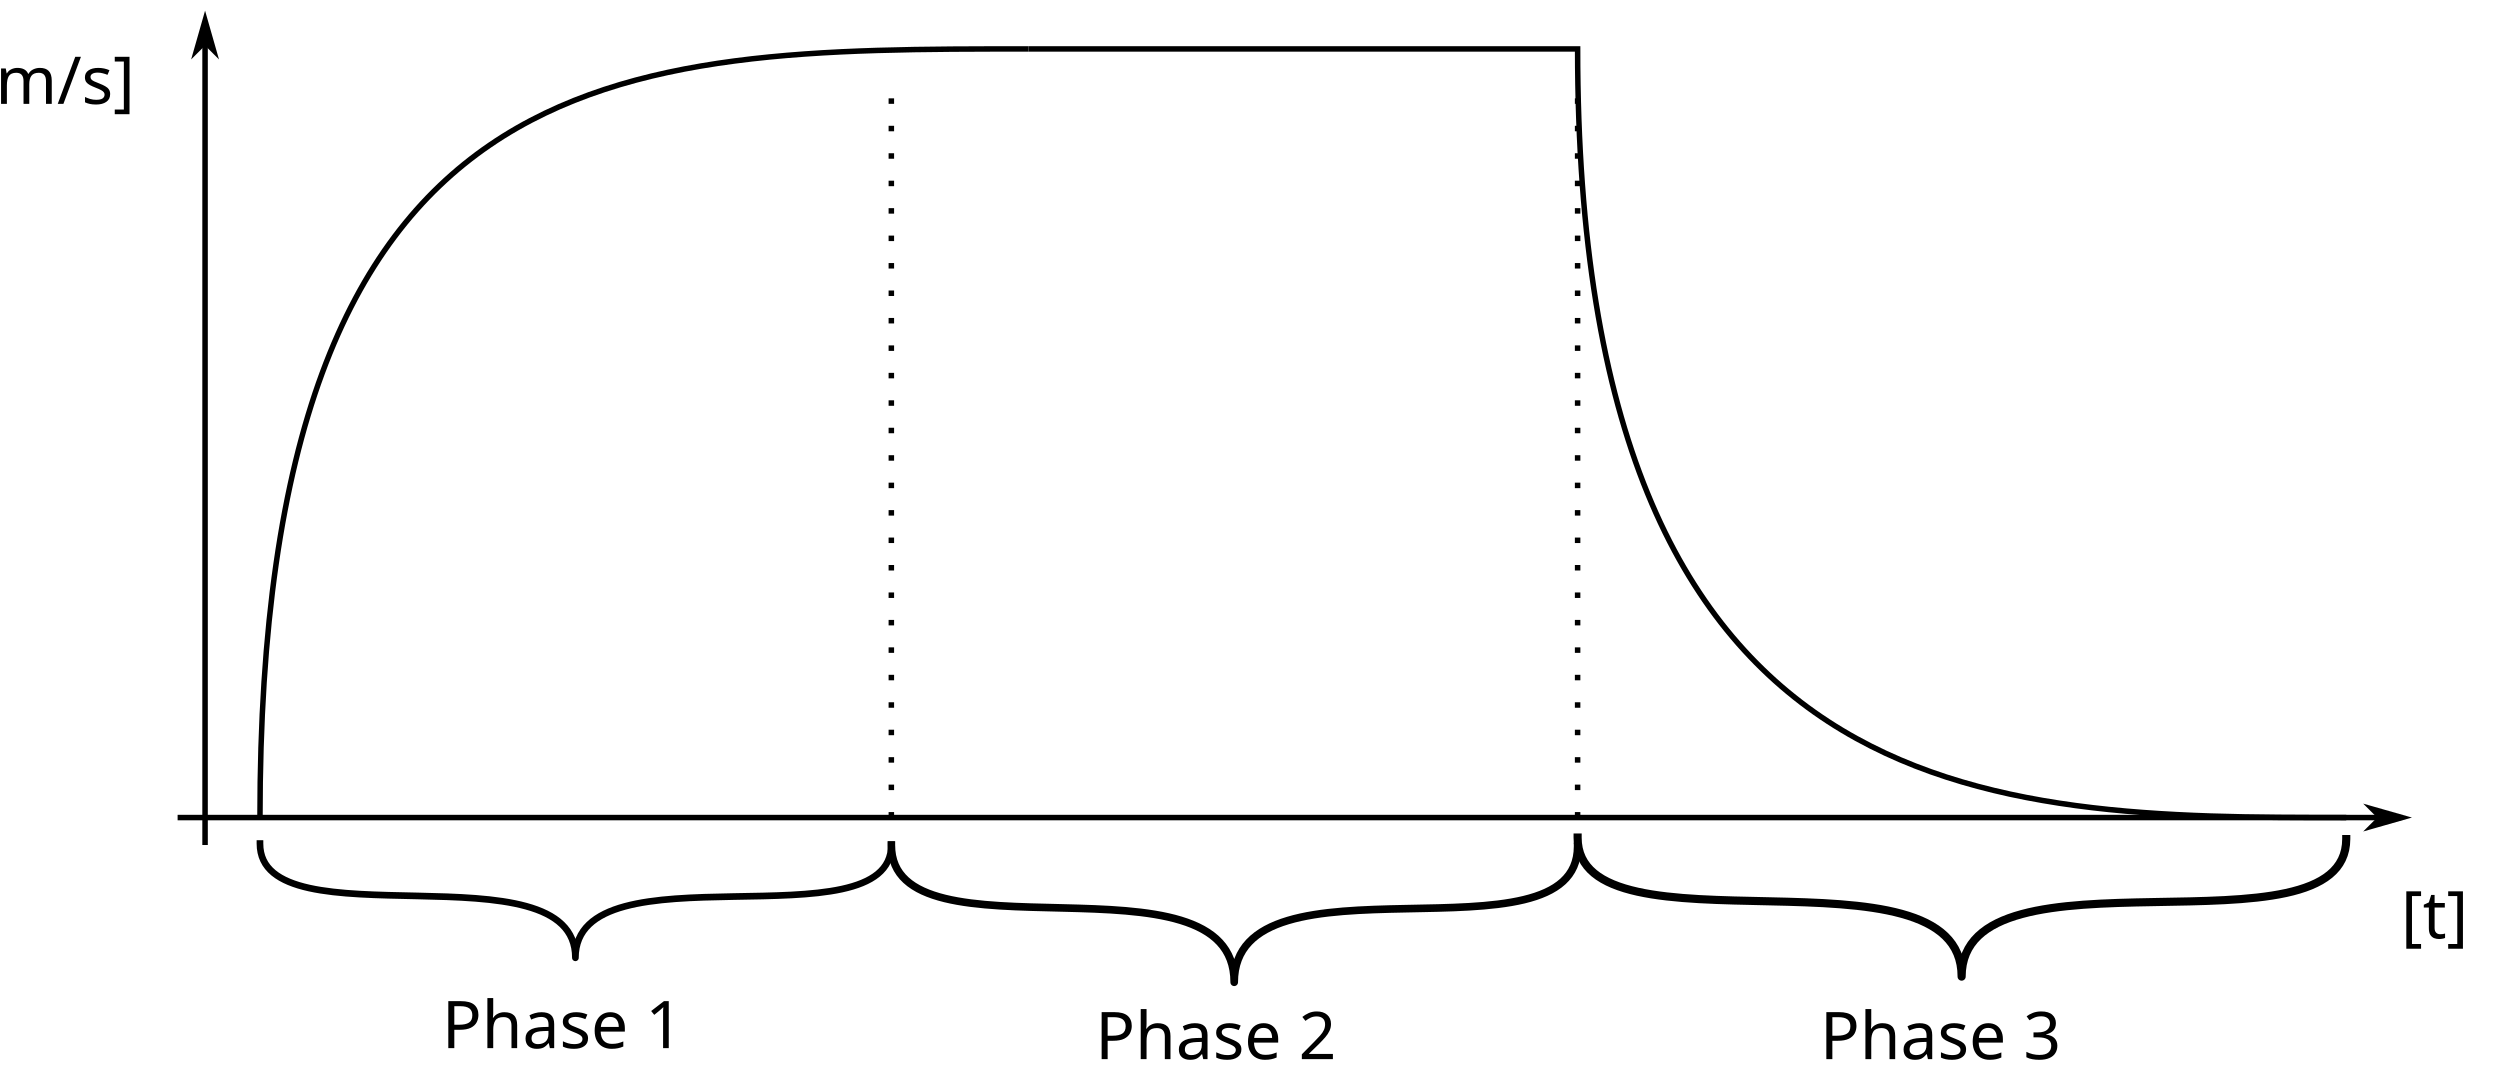
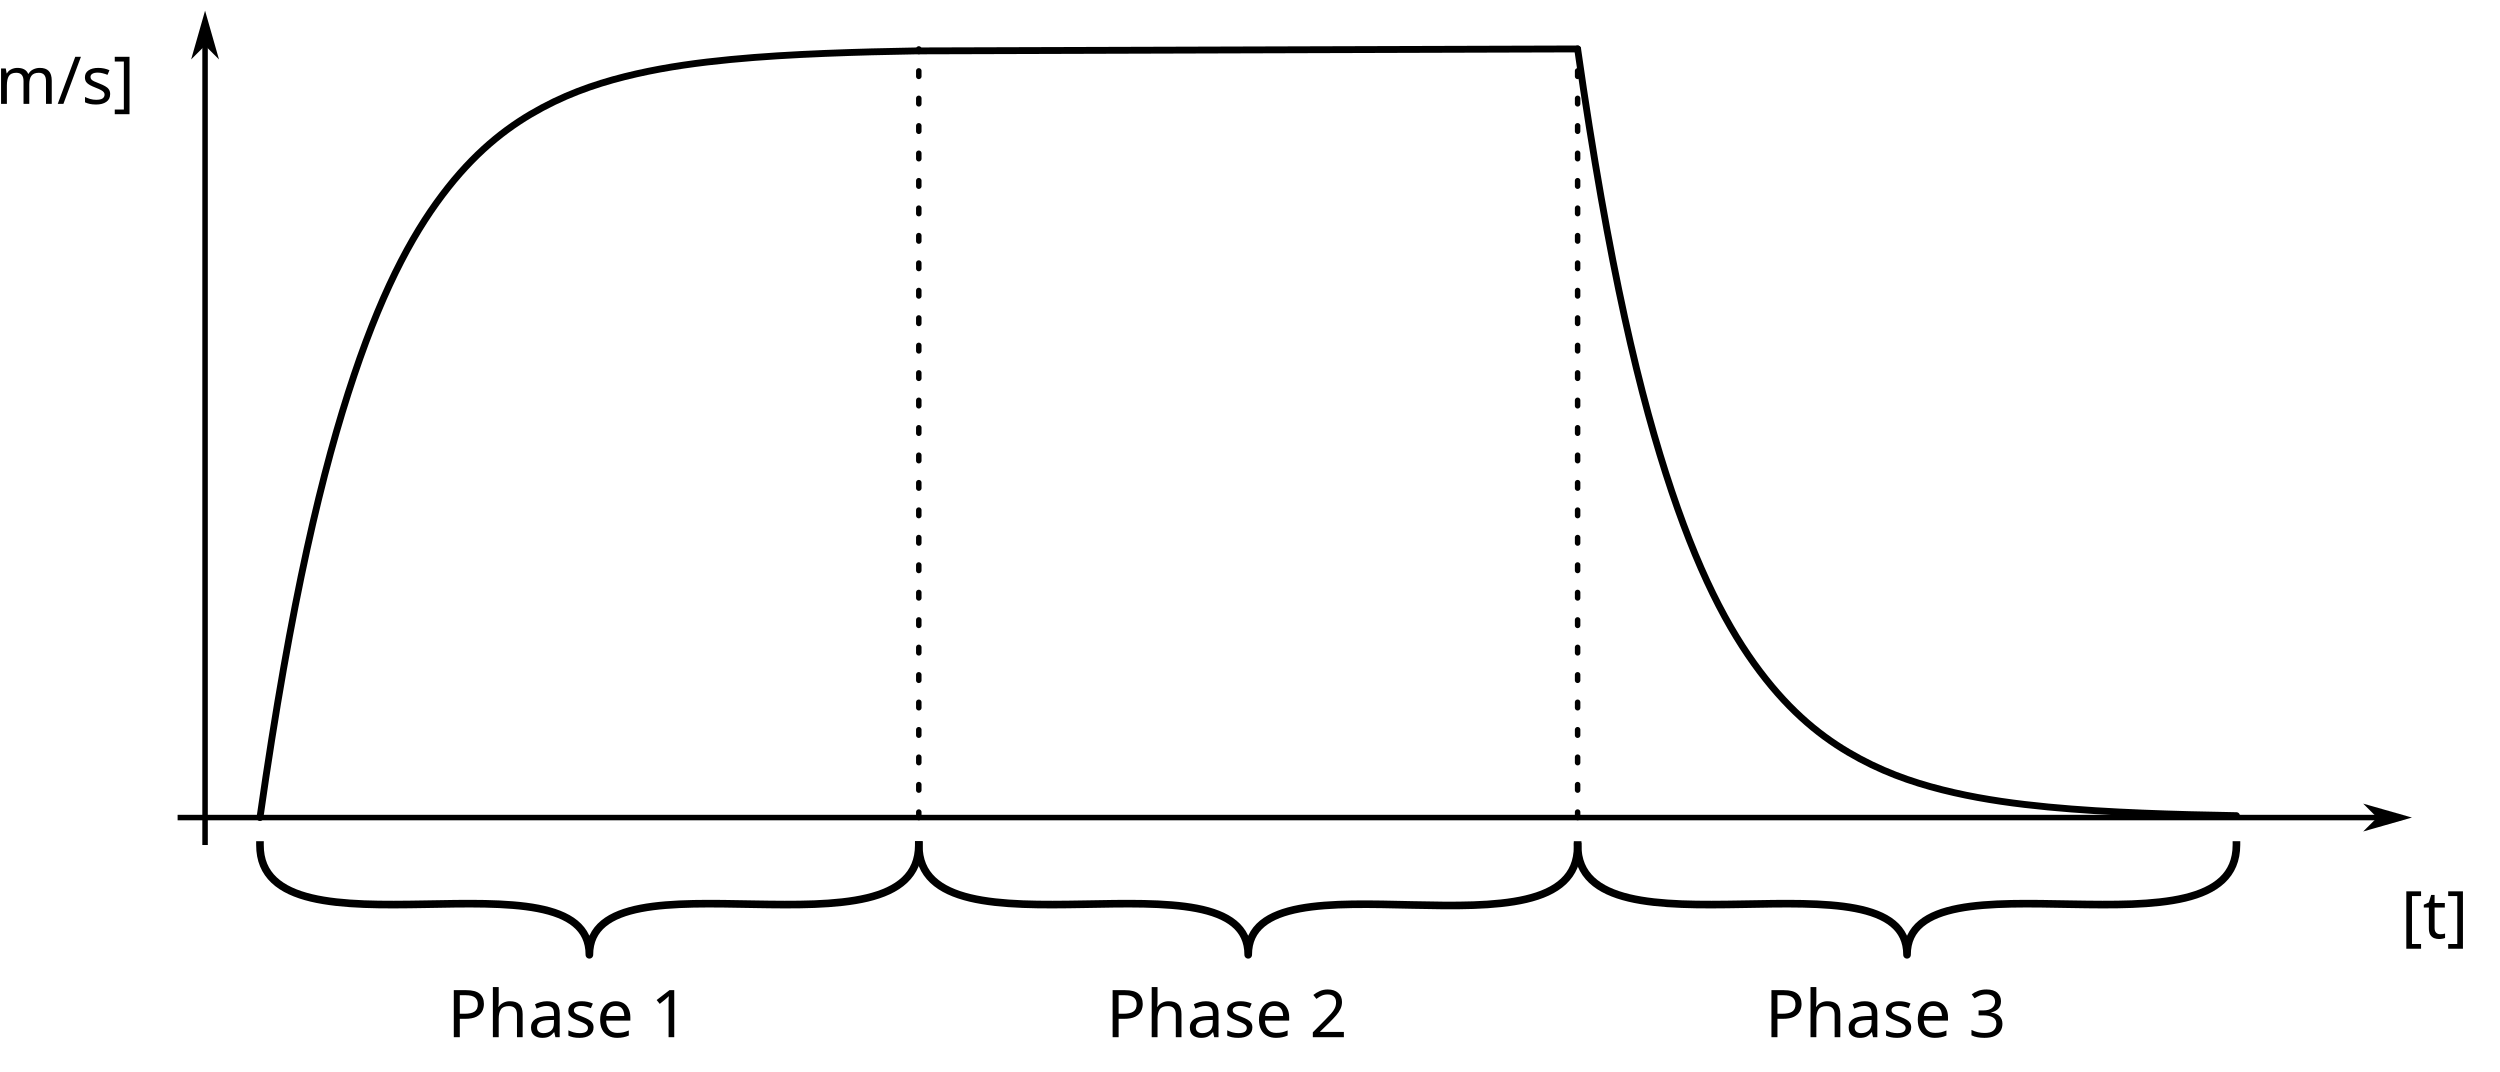
- <svg xmlns="http://www.w3.org/2000/svg" width="455.357" height="195.082" id="svg2" version="1.1">
+ <svg xmlns="http://www.w3.org/2000/svg" version="1.1" id="svg2" height="195.082" width="455.357">
  <defs id="defs4">
    <marker orient="auto" refY="0" refX="0" id="Arrow1Mend" style="overflow:visible">
      <path id="path3791" d="M 0,0 5,-5 -12.5,0 5,5 0,0 z" style="fill-rule:evenodd;stroke:#000000;stroke-width:1pt" transform="matrix(-0.4,0,0,-0.4,-4,0)" />
    </marker>
    <marker orient="auto" refY="0" refX="0" id="Arrow1Lend" style="overflow:visible">
      <path id="path3785" d="M 0,0 5,-5 -12.5,0 5,5 0,0 z" style="fill-rule:evenodd;stroke:#000000;stroke-width:1pt" transform="matrix(-0.8,0,0,-0.8,-10,0)" />
    </marker>
  </defs>
  <g id="layer1" transform="translate(-162.6484,-188.4497)">
-     <path style="fill:none;stroke:#000000;stroke-width:1px;stroke-linecap:butt;stroke-linejoin:miter;stroke-opacity:1" d="m 210,337.362 c 0,-140 65,-140 140,-140" id="path2987" />
-     <path style="fill:none;stroke:#000000;stroke-width:1px;stroke-linecap:butt;stroke-linejoin:miter;stroke-opacity:1" d="m 350,197.362 100,0 c 0,140 75,140 140,140" id="path2989" />
-     <path style="fill:none;stroke:#000000;stroke-width:1.217;stroke-linecap:square;stroke-linejoin:round;stroke-miterlimit:4;stroke-opacity:1;stroke-dasharray:none" d="m 210,342.099 c -0.041,18.394 57.5,0.112 57.454,20.805 0.046,-20.693 57.505,-2.187 57.546,-20.581" id="path3831-6" />
-     <path style="fill:none;stroke:#000000;stroke-width:1.39;stroke-linecap:square;stroke-linejoin:round;stroke-miterlimit:4;stroke-opacity:1;stroke-dasharray:none" d="m 325,342.362 c -0.044,22.102 62.5,0.135 62.45,25 0.05,-24.865 62.506,-2.628 62.55,-24.73" id="path3831-6-1" />
-     <path style="fill:none;stroke:#000000;stroke-width:1.481;stroke-linecap:square;stroke-linejoin:round;stroke-miterlimit:4;stroke-opacity:1;stroke-dasharray:none" d="m 450,341.005 c -0.05,22.392 70,0.137 69.944,25.328 0.056,-25.191 70.006,-2.662 70.056,-25.055" id="path3831-6-9" />
-     <text xml:space="preserve" style="font-size:6px;font-style:normal;font-weight:normal;text-align:center;line-height:125%;letter-spacing:0px;word-spacing:0px;text-anchor:middle;fill:#000000;fill-opacity:1;stroke:none;font-family:Sans" x="269" y="379.362" id="text3791">
-       <tspan id="tspan3793" x="269" y="379.362" style="font-size:12px">Phase 1</tspan>
+     <path style="fill:none;stroke:#000000;stroke-width:1.39;stroke-linecap:square;stroke-linejoin:round;stroke-miterlimit:4;stroke-opacity:1;stroke-dasharray:none" d="m 330,342.362 c -0.044,22.102 60,0 60,20 0,-20 59.956,2.372 60,-19.73" id="path3831-6-1" />
+     <text xml:space="preserve" style="font-size:6px;font-style:normal;font-weight:normal;text-align:center;line-height:125%;letter-spacing:0px;word-spacing:0px;text-anchor:middle;fill:#000000;fill-opacity:1;stroke:none;font-family:Sans" x="270" y="377.362" id="text3791">
+       <tspan id="tspan3793" x="270" y="377.362" style="font-size:12px">Phase 1</tspan>
    </text>
-     <text xml:space="preserve" style="font-size:6px;font-style:normal;font-weight:normal;text-align:center;line-height:125%;letter-spacing:0px;word-spacing:0px;text-anchor:middle;fill:#000000;fill-opacity:1;stroke:none;font-family:Sans" x="388" y="381.362" id="text3795">
-       <tspan x="388" y="381.362" id="tspan3799" style="font-size:12px">Phase 2</tspan>
+     <text xml:space="preserve" style="font-size:6px;font-style:normal;font-weight:normal;text-align:center;line-height:125%;letter-spacing:0px;word-spacing:0px;text-anchor:middle;fill:#000000;fill-opacity:1;stroke:none;font-family:Sans" x="390" y="377.362" id="text3795">
+       <tspan x="390" y="377.362" id="tspan3799" style="font-size:12px">Phase 2</tspan>
    </text>
-     <text xml:space="preserve" style="font-size:6px;font-style:normal;font-weight:normal;text-align:center;line-height:125%;letter-spacing:0px;word-spacing:0px;text-anchor:middle;fill:#000000;fill-opacity:1;stroke:none;font-family:Sans" x="520" y="381.362" id="text3801">
-       <tspan id="tspan3803" x="520" y="381.362" style="font-size:12px">Phase 3</tspan>
+     <text xml:space="preserve" style="font-size:6px;font-style:normal;font-weight:normal;text-align:center;line-height:125%;letter-spacing:0px;word-spacing:0px;text-anchor:middle;fill:#000000;fill-opacity:1;stroke:none;font-family:Sans" x="510" y="377.362" id="text3801">
+       <tspan id="tspan3803" x="510" y="377.362" style="font-size:12px">Phase 3</tspan>
    </text>
-     <path style="fill:none;stroke:#000000;stroke-width:1;stroke-linecap:butt;stroke-linejoin:miter;stroke-miterlimit:4;stroke-opacity:1;stroke-dasharray:1, 4;stroke-dashoffset:0" d="m 325,337.362 0,-135" id="path3805" />
-     <path style="fill:none;stroke:#000000;stroke-width:1;stroke-linecap:butt;stroke-linejoin:miter;stroke-miterlimit:4;stroke-opacity:1;stroke-dasharray:1, 4;stroke-dashoffset:0" d="m 450,337.362 0,-135" id="path3807" />
+     <path style="fill:none;stroke:#000000;stroke-width:1;stroke-linecap:round;stroke-linejoin:round;stroke-miterlimit:4;stroke-opacity:1;stroke-dasharray:1, 4;stroke-dashoffset:0" d="m 330,337.362 0,-140" id="path3805" />
+     <path style="fill:none;stroke:#000000;stroke-width:1;stroke-linecap:round;stroke-linejoin:round;stroke-miterlimit:4;stroke-opacity:1;stroke-dasharray:1, 4;stroke-dashoffset:0" d="m 450,337.362 0,-140" id="path3807" />
    <path style="fill:none;stroke:#000000;stroke-width:1px;stroke-linecap:butt;stroke-linejoin:miter;stroke-opacity:1;marker-end:url(#Arrow1Mend)" d="m -7.392,147.5 0,-150" id="path3006" transform="translate(207.3917,194.8622)" />
    <path style="fill:none;stroke:#000000;stroke-width:1px;stroke-linecap:butt;stroke-linejoin:miter;stroke-opacity:1;marker-end:url(#Arrow1Mend)" d="m -12.392,142.5 405,0" id="path3008" transform="translate(207.3917,194.8622)" />
    <text xml:space="preserve" style="font-size:6px;font-style:normal;font-weight:normal;text-align:end;line-height:125%;letter-spacing:0px;word-spacing:0px;text-anchor:end;fill:#000000;fill-opacity:1;stroke:none;font-family:Sans" x="195" y="207.362" id="text4592">
      <tspan id="tspan4594" x="195" y="207.362" style="font-size:12px;text-align:end;text-anchor:end">[m/s]</tspan>
    </text>
    <text xml:space="preserve" style="font-size:6px;font-style:normal;font-weight:normal;text-align:center;line-height:125%;letter-spacing:0px;word-spacing:0px;text-anchor:middle;fill:#000000;fill-opacity:1;stroke:none;font-family:Sans" x="610" y="359.362" id="text4596">
      <tspan id="tspan4598" x="610" y="359.362" style="font-size:12px">[t]</tspan>
    </text>
+     <path id="path3186" d="m 210,342.362 c -0.044,22.102 60,0 60,20 0,-20 59.956,2.102 60,-20" style="fill:none;stroke:#000000;stroke-width:1.39;stroke-linecap:square;stroke-linejoin:round;stroke-miterlimit:4;stroke-opacity:1;stroke-dasharray:none" />
+     <path id="path3188" d="m 450,342.362 c -0.044,22.102 60,0 60,20 0,-20 59.956,2.102 60,-20" style="fill:none;stroke:#000000;stroke-width:1.39;stroke-linecap:square;stroke-linejoin:round;stroke-miterlimit:4;stroke-opacity:1;stroke-dasharray:none" />
+     <path style="fill:none;stroke:#000000;stroke-width:1.25;stroke-linecap:round;stroke-linejoin:round;stroke-miterlimit:4;stroke-opacity:1;stroke-dasharray:none;stroke-dashoffset:0" transform="translate(162.6484,188.4497)" d=" M 47.352 148.912 C 53.066 108.93 58.78 85.307 64.494 68.325 C 70.209 51.343 75.923 41.332 81.637 34.125 C 87.352 26.919 93.066 22.671 98.78 19.612 C 104.494 16.554 110.209 14.751 115.923 13.453 C 121.637 12.155 127.352 11.39 133.066 10.839 C 138.78 10.289 144.494 9.964 150.209 9.73 C 155.923 9.496 161.637 9.359 167.352 9.26" title="-exp(-x)+1" id="path3219" />
+     <path id="path3363" title="exp(-x)" d=" M 287.352 8.912 C 293.066 48.895 298.78 72.518 304.494 89.5 C 310.209 106.482 315.923 116.493 321.637 123.7 C 327.352 130.906 333.066 135.154 338.78 138.213 C 344.494 141.271 350.209 143.074 355.923 144.372 C 361.637 145.67 367.352 146.435 373.066 146.986 C 378.78 147.536 384.494 147.861 390.209 148.095 C 395.923 148.328 401.637 148.466 407.352 148.565" transform="translate(162.6484,188.4497)" style="fill:none;stroke:#000000;stroke-width:1.25;stroke-linecap:round;stroke-linejoin:round;stroke-miterlimit:4;stroke-opacity:1;stroke-dasharray:none;stroke-dashoffset:0" />
+     <path style="fill:none;stroke:#000000;stroke-width:1.25;stroke-linecap:round;stroke-linejoin:round;stroke-miterlimit:4;stroke-opacity:1;stroke-dasharray:none" d="m 167.352,9.27 120,-0.357" id="path3392" transform="translate(162.6484,188.4497)" />
  </g>
</svg>
